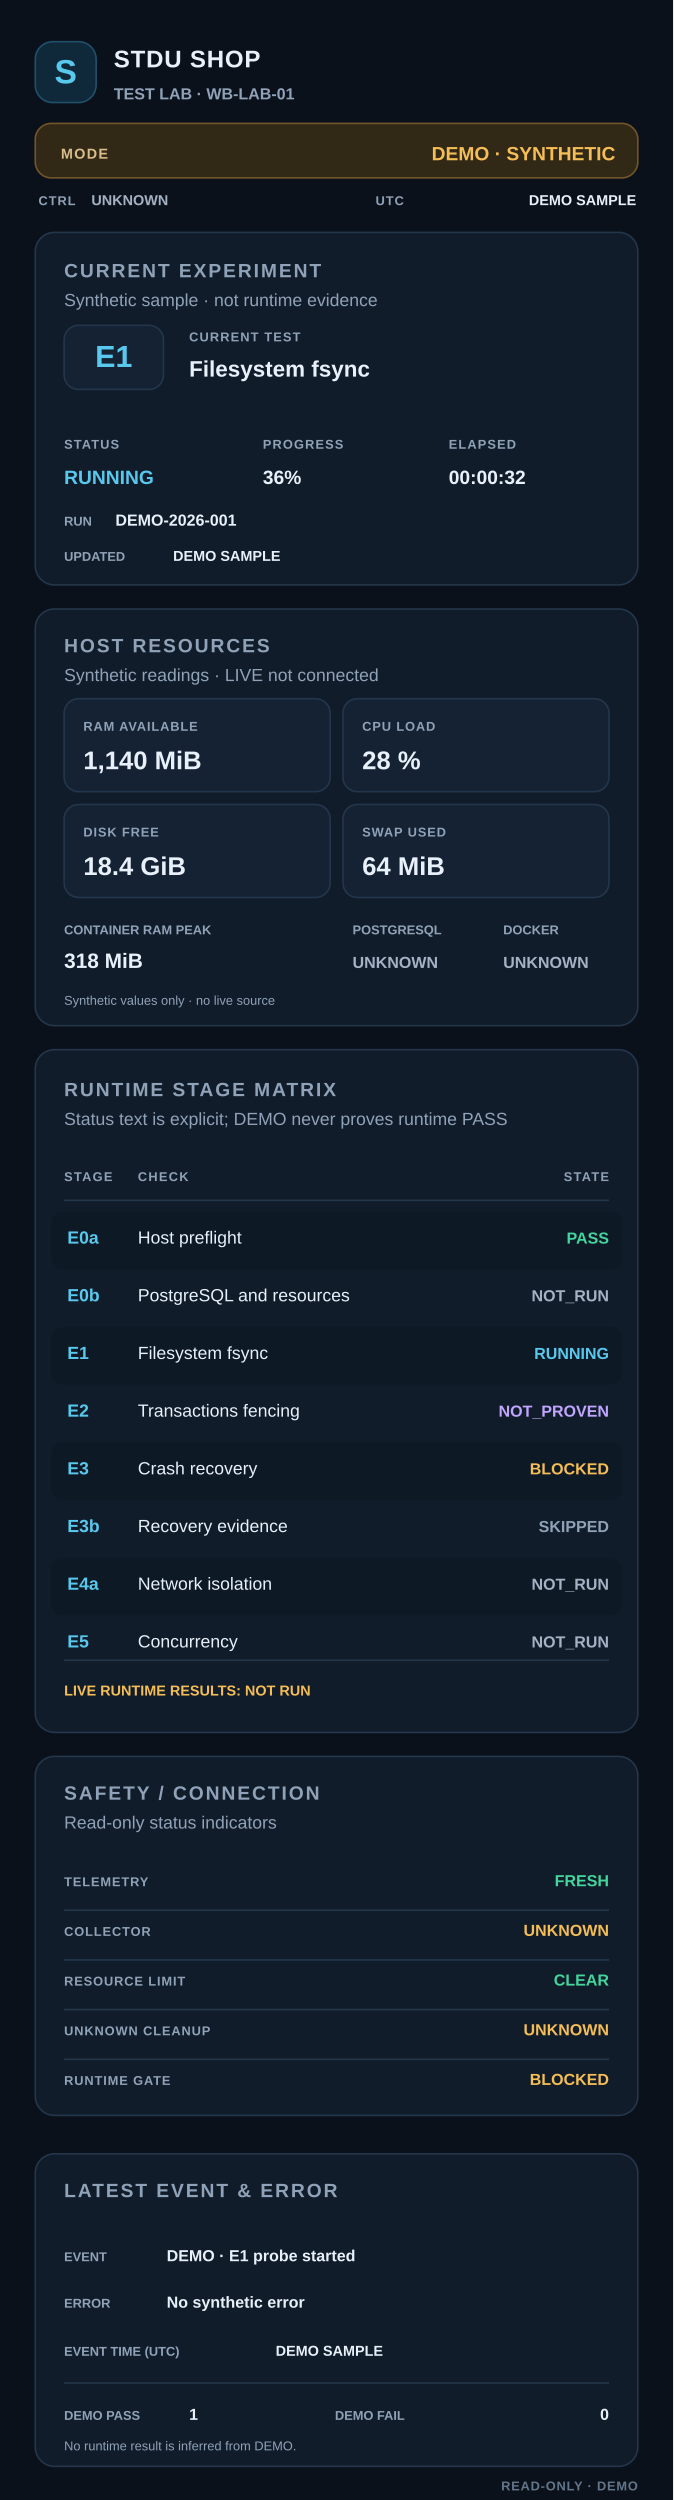
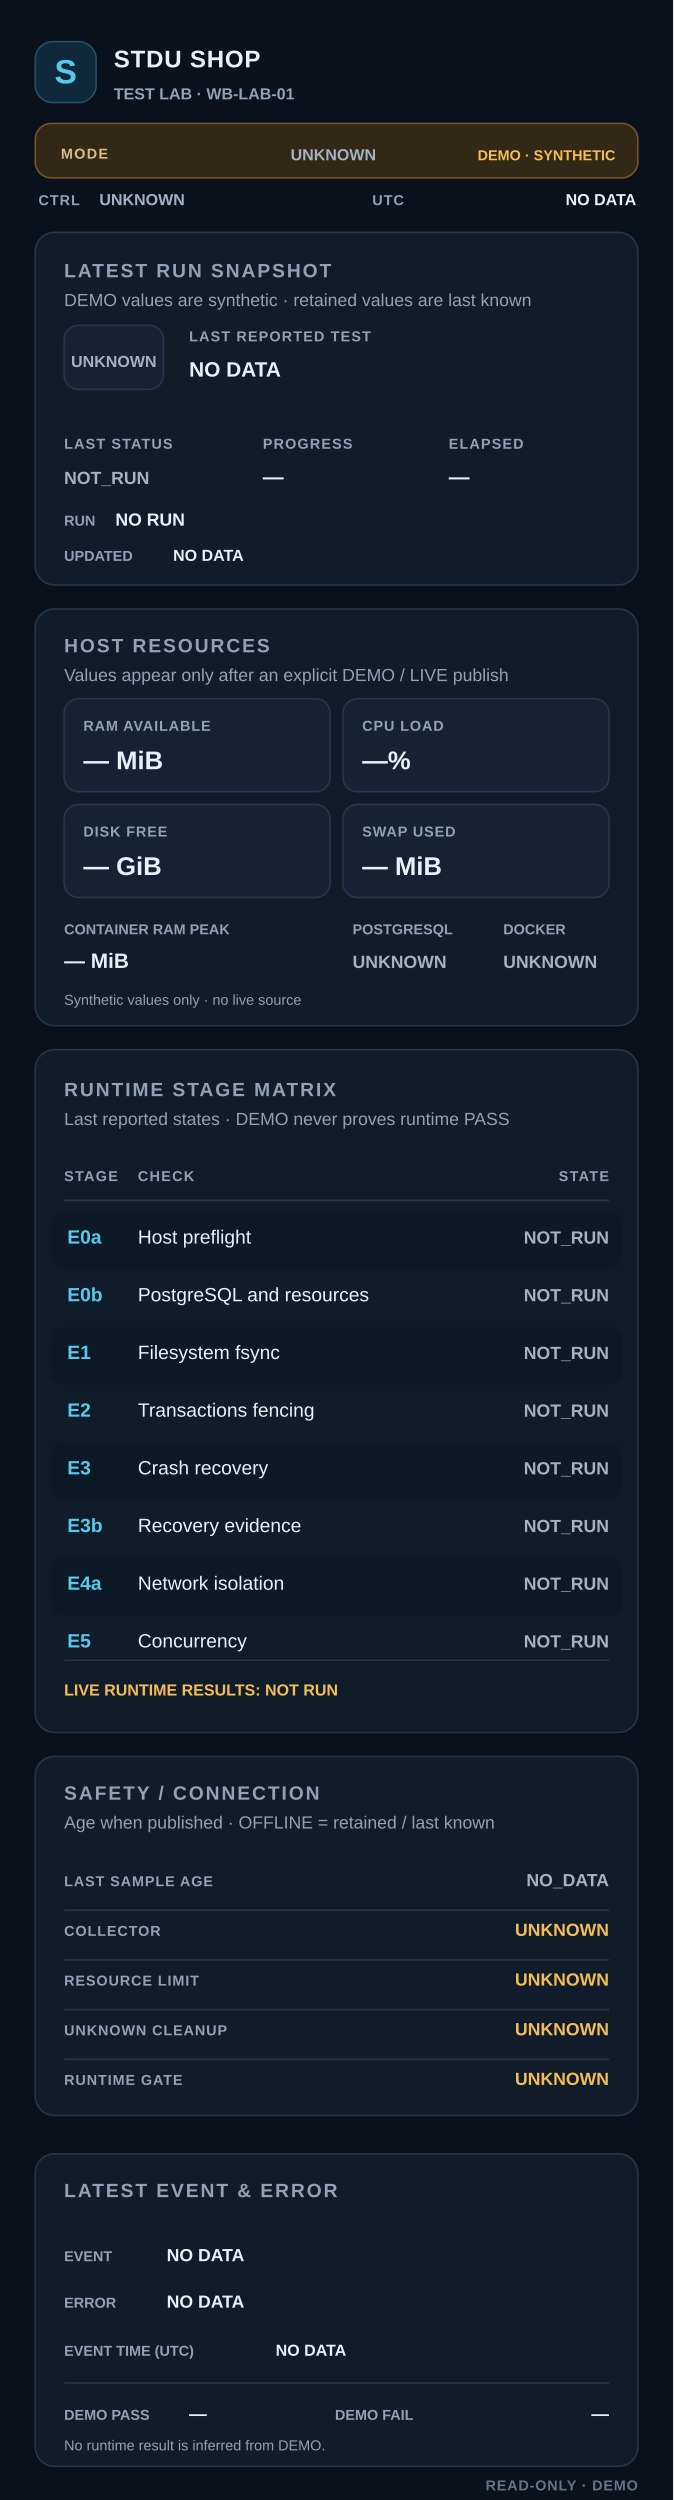
<svg xmlns="http://www.w3.org/2000/svg" width="420" height="1560" viewBox="0 0 420 1560" role="img" aria-labelledby="svg_title svg_desc">
  <style>
.panel{fill:#111c2a;stroke:#24364b;stroke-width:1}
.tile{fill:#142234;stroke:#263a50;stroke-width:1}
.label{fill:#90a2b8;font-family:Arial,Helvetica,sans-serif;font-weight:700;letter-spacing:1px}
.value{fill:#e8f0fa;font-family:Arial,Helvetica,sans-serif;font-weight:600}
.status{font-family:Arial,Helvetica,sans-serif;font-weight:700;letter-spacing:.25px}
.hairline{stroke:#24364b;stroke-width:1}
</style>
  <rect x="0" y="0" width="420" height="1560" rx="0" fill="#0b111b" />
  <rect x="22" y="26" width="38" height="38" rx="11" fill="#10293a" stroke="#20506a" stroke-width="1" />
  <text x="41" y="52" font-family="Arial, Helvetica, sans-serif" font-size="21" font-weight="700" fill="#59c8ed" text-anchor="middle">S</text>
  <text x="71" y="42" font-family="Arial, Helvetica, sans-serif" font-size="15" font-weight="700" fill="#e8f0fa" text-anchor="start" letter-spacing="0.5">STDU SHOP</text>
  <text x="71" y="62" font-family="Arial, Helvetica, sans-serif" font-size="10" font-weight="600" fill="#90a2b8" text-anchor="start">TEST LAB · WB-LAB-01</text>
  <rect x="22" y="77" width="376" height="34" rx="10" fill="#322816" stroke="#73552b" stroke-width="1" />
  <text x="38" y="99" font-family="Arial, Helvetica, sans-serif" font-size="9" font-weight="700" fill="#d9bd8a" text-anchor="start" letter-spacing="0.8">MODE</text>
-   <text id="dash_mode" x="384" y="100" font-family="Arial, Helvetica, sans-serif" font-size="12" font-weight="700" fill="#f5bd55" text-anchor="end">DEMO · SYNTHETIC</text>
-   <text x="24" y="128" font-family="Arial, Helvetica, sans-serif" font-size="8" font-weight="700" fill="#90a2b8" text-anchor="start" letter-spacing="0.6">CTRL</text>
-   <text id="dash_controller_status" x="57" y="128" font-family="Arial, Helvetica, sans-serif" font-size="9" font-weight="700" fill="#a4b2c4" text-anchor="start">UNKNOWN</text>
-   <text x="252" y="128" font-family="Arial, Helvetica, sans-serif" font-size="8" font-weight="700" fill="#90a2b8" text-anchor="end" letter-spacing="0.6">UTC</text>
-   <text id="dash_clock" x="397" y="128" font-family="Arial, Helvetica, sans-serif" font-size="9" font-weight="600" fill="#e8f0fa" text-anchor="end">DEMO SAMPLE</text>
+   <text id="dash_mode" x="208" y="100" font-family="Arial, Helvetica, sans-serif" font-size="10" font-weight="700" fill="#a4b2c4" text-anchor="middle">UNKNOWN</text>
+   <text id="dash_demo_notice" x="384" y="100" font-family="Arial, Helvetica, sans-serif" font-size="9" font-weight="700" fill="#f5bd55" text-anchor="end">DEMO · SYNTHETIC</text>
+   <text x="24" y="128" font-family="Arial, Helvetica, sans-serif" font-size="9" font-weight="700" fill="#90a2b8" text-anchor="start" letter-spacing="0.6">CTRL</text>
+   <text id="dash_controller_status" x="62" y="128" font-family="Arial, Helvetica, sans-serif" font-size="10" font-weight="700" fill="#a4b2c4" text-anchor="start">UNKNOWN</text>
+   <text x="252" y="128" font-family="Arial, Helvetica, sans-serif" font-size="9" font-weight="700" fill="#90a2b8" text-anchor="end" letter-spacing="0.6">UTC</text>
+   <text id="dash_clock" x="397" y="128" font-family="Arial, Helvetica, sans-serif" font-size="10" font-weight="600" fill="#e8f0fa" text-anchor="end">NO DATA</text>
  <rect x="22" y="145" width="376" height="220" rx="12" fill="#111c2a" stroke="#24364b" stroke-width="1" />
-   <text x="40" y="173" font-family="Arial, Helvetica, sans-serif" font-size="12" font-weight="700" fill="#90a2b8" text-anchor="start" letter-spacing="1.2">CURRENT EXPERIMENT</text>
-   <text x="40" y="191" font-family="Arial, Helvetica, sans-serif" font-size="11" font-weight="400" fill="#90a2b8" text-anchor="start">Synthetic sample · not runtime evidence</text>
+   <text x="40" y="173" font-family="Arial, Helvetica, sans-serif" font-size="12" font-weight="700" fill="#90a2b8" text-anchor="start" letter-spacing="1.2">LATEST RUN SNAPSHOT</text>
+   <text x="40" y="191" font-family="Arial, Helvetica, sans-serif" font-size="11" font-weight="400" fill="#90a2b8" text-anchor="start">DEMO values are synthetic · retained values are last known</text>
  <rect x="40" y="203" width="62" height="40" rx="9" fill="#142234" stroke="#24364b" stroke-width="1" />
-   <text id="dash_stage" x="71" y="229" font-family="Arial, Helvetica, sans-serif" font-size="19" font-weight="700" fill="#59c8ed" text-anchor="middle">E1</text>
-   <text x="118" y="213" font-family="Arial, Helvetica, sans-serif" font-size="8" font-weight="700" fill="#90a2b8" text-anchor="start" letter-spacing="0.7">CURRENT TEST</text>
-   <text id="dash_current_test" x="118" y="235" font-family="Arial, Helvetica, sans-serif" font-size="14" font-weight="700" fill="#e8f0fa" text-anchor="start">Filesystem fsync</text>
+   <text id="dash_stage" x="71" y="229" font-family="Arial, Helvetica, sans-serif" font-size="10" font-weight="700" fill="#a4b2c4" text-anchor="middle">UNKNOWN</text>
+   <text x="118" y="213" font-family="Arial, Helvetica, sans-serif" font-size="9" font-weight="700" fill="#90a2b8" text-anchor="start" letter-spacing="0.7">LAST REPORTED TEST</text>
+   <text id="dash_current_test" x="118" y="235" font-family="Arial, Helvetica, sans-serif" font-size="13" font-weight="700" fill="#e8f0fa" text-anchor="start">NO DATA</text>
  <path d="M40 257H380" fill="none" stroke="257" stroke-width="1" />
-   <text x="40" y="280" font-family="Arial, Helvetica, sans-serif" font-size="8" font-weight="700" fill="#90a2b8" text-anchor="start" letter-spacing="0.7">STATUS</text>
-   <text id="dash_run_status" x="40" y="302" font-family="Arial, Helvetica, sans-serif" font-size="12" font-weight="700" fill="#59c8ed" text-anchor="start">RUNNING</text>
-   <text x="164" y="280" font-family="Arial, Helvetica, sans-serif" font-size="8" font-weight="700" fill="#90a2b8" text-anchor="start" letter-spacing="0.7">PROGRESS</text>
-   <text id="dash_progress" x="164" y="302" font-family="Arial, Helvetica, sans-serif" font-size="12" font-weight="700" fill="#e8f0fa" text-anchor="start">36%</text>
-   <text x="280" y="280" font-family="Arial, Helvetica, sans-serif" font-size="8" font-weight="700" fill="#90a2b8" text-anchor="start" letter-spacing="0.7">ELAPSED</text>
-   <text id="dash_elapsed" x="280" y="302" font-family="Arial, Helvetica, sans-serif" font-size="12" font-weight="700" fill="#e8f0fa" text-anchor="start">00:00:32</text>
-   <text x="40" y="328" font-family="Arial, Helvetica, sans-serif" font-size="8" font-weight="700" fill="#90a2b8" text-anchor="start">RUN</text>
-   <text id="dash_run_id" x="72" y="328" font-family="Arial, Helvetica, sans-serif" font-size="10" font-weight="600" fill="#e8f0fa" text-anchor="start">DEMO-2026-001</text>
-   <text x="40" y="350" font-family="Arial, Helvetica, sans-serif" font-size="8" font-weight="700" fill="#90a2b8" text-anchor="start">UPDATED</text>
-   <text id="dash_last_update" x="108" y="350" font-family="Arial, Helvetica, sans-serif" font-size="9" font-weight="600" fill="#e8f0fa" text-anchor="start">DEMO SAMPLE</text>
+   <text x="40" y="280" font-family="Arial, Helvetica, sans-serif" font-size="9" font-weight="700" fill="#90a2b8" text-anchor="start" letter-spacing="0.7">LAST STATUS</text>
+   <text id="dash_run_status" x="40" y="302" font-family="Arial, Helvetica, sans-serif" font-size="11" font-weight="700" fill="#a4b2c4" text-anchor="start">NOT_RUN</text>
+   <text x="164" y="280" font-family="Arial, Helvetica, sans-serif" font-size="9" font-weight="700" fill="#90a2b8" text-anchor="start" letter-spacing="0.7">PROGRESS</text>
+   <text id="dash_progress" x="164" y="302" font-family="Arial, Helvetica, sans-serif" font-size="13" font-weight="700" fill="#e8f0fa" text-anchor="start">—</text>
+   <text x="280" y="280" font-family="Arial, Helvetica, sans-serif" font-size="9" font-weight="700" fill="#90a2b8" text-anchor="start" letter-spacing="0.7">ELAPSED</text>
+   <text id="dash_elapsed" x="280" y="302" font-family="Arial, Helvetica, sans-serif" font-size="13" font-weight="700" fill="#e8f0fa" text-anchor="start">—</text>
+   <text x="40" y="328" font-family="Arial, Helvetica, sans-serif" font-size="9" font-weight="700" fill="#90a2b8" text-anchor="start">RUN</text>
+   <text id="dash_run_id" x="72" y="328" font-family="Arial, Helvetica, sans-serif" font-size="11" font-weight="600" fill="#e8f0fa" text-anchor="start">NO RUN</text>
+   <text x="40" y="350" font-family="Arial, Helvetica, sans-serif" font-size="9" font-weight="700" fill="#90a2b8" text-anchor="start">UPDATED</text>
+   <text id="dash_last_update" x="108" y="350" font-family="Arial, Helvetica, sans-serif" font-size="10" font-weight="600" fill="#e8f0fa" text-anchor="start">NO DATA</text>
  <rect x="22" y="380" width="376" height="260" rx="12" fill="#111c2a" stroke="#24364b" stroke-width="1" />
  <text x="40" y="407" font-family="Arial, Helvetica, sans-serif" font-size="12" font-weight="700" fill="#90a2b8" text-anchor="start" letter-spacing="1.2">HOST RESOURCES</text>
-   <text x="40" y="425" font-family="Arial, Helvetica, sans-serif" font-size="11" font-weight="400" fill="#90a2b8" text-anchor="start">Synthetic readings · LIVE not connected</text>
+   <text x="40" y="425" font-family="Arial, Helvetica, sans-serif" font-size="11" font-weight="400" fill="#90a2b8" text-anchor="start">Values appear only after an explicit DEMO / LIVE publish</text>
  <rect x="40" y="436" width="166" height="58" rx="9" fill="#142234" stroke="#24364b" stroke-width="1" />
-   <text x="52" y="456" font-family="Arial, Helvetica, sans-serif" font-size="8" font-weight="700" fill="#90a2b8" text-anchor="start" letter-spacing="0.55">RAM AVAILABLE</text>
-   <text id="dash_ram_available" x="52" y="480" font-family="Arial, Helvetica, sans-serif" font-size="16" font-weight="700" fill="#e8f0fa" text-anchor="start">1,140 MiB</text>
+   <text x="52" y="456" font-family="Arial, Helvetica, sans-serif" font-size="9" font-weight="700" fill="#90a2b8" text-anchor="start" letter-spacing="0.55">RAM AVAILABLE</text>
+   <text id="dash_ram_available" x="52" y="480" font-family="Arial, Helvetica, sans-serif" font-size="16" font-weight="700" fill="#e8f0fa" text-anchor="start">— MiB</text>
  <rect x="214" y="436" width="166" height="58" rx="9" fill="#142234" stroke="#24364b" stroke-width="1" />
-   <text x="226" y="456" font-family="Arial, Helvetica, sans-serif" font-size="8" font-weight="700" fill="#90a2b8" text-anchor="start" letter-spacing="0.55">CPU LOAD</text>
-   <text id="dash_cpu_load" x="226" y="480" font-family="Arial, Helvetica, sans-serif" font-size="16" font-weight="700" fill="#e8f0fa" text-anchor="start">28 %</text>
+   <text x="226" y="456" font-family="Arial, Helvetica, sans-serif" font-size="9" font-weight="700" fill="#90a2b8" text-anchor="start" letter-spacing="0.55">CPU LOAD</text>
+   <text id="dash_cpu_load" x="226" y="480" font-family="Arial, Helvetica, sans-serif" font-size="16" font-weight="700" fill="#e8f0fa" text-anchor="start">—%</text>
  <rect x="40" y="502" width="166" height="58" rx="9" fill="#142234" stroke="#24364b" stroke-width="1" />
-   <text x="52" y="522" font-family="Arial, Helvetica, sans-serif" font-size="8" font-weight="700" fill="#90a2b8" text-anchor="start" letter-spacing="0.55">DISK FREE</text>
-   <text id="dash_disk_free" x="52" y="546" font-family="Arial, Helvetica, sans-serif" font-size="16" font-weight="700" fill="#e8f0fa" text-anchor="start">18.4 GiB</text>
+   <text x="52" y="522" font-family="Arial, Helvetica, sans-serif" font-size="9" font-weight="700" fill="#90a2b8" text-anchor="start" letter-spacing="0.55">DISK FREE</text>
+   <text id="dash_disk_free" x="52" y="546" font-family="Arial, Helvetica, sans-serif" font-size="16" font-weight="700" fill="#e8f0fa" text-anchor="start">— GiB</text>
  <rect x="214" y="502" width="166" height="58" rx="9" fill="#142234" stroke="#24364b" stroke-width="1" />
-   <text x="226" y="522" font-family="Arial, Helvetica, sans-serif" font-size="8" font-weight="700" fill="#90a2b8" text-anchor="start" letter-spacing="0.55">SWAP USED</text>
-   <text id="dash_swap_used" x="226" y="546" font-family="Arial, Helvetica, sans-serif" font-size="16" font-weight="700" fill="#e8f0fa" text-anchor="start">64 MiB</text>
-   <text x="40" y="583" font-family="Arial, Helvetica, sans-serif" font-size="8" font-weight="700" fill="#90a2b8" text-anchor="start">CONTAINER RAM PEAK</text>
-   <text id="dash_container_peak" x="40" y="604" font-family="Arial, Helvetica, sans-serif" font-size="13" font-weight="700" fill="#e8f0fa" text-anchor="start">318 MiB</text>
-   <text x="220" y="583" font-family="Arial, Helvetica, sans-serif" font-size="8" font-weight="700" fill="#90a2b8" text-anchor="start">POSTGRESQL</text>
-   <text id="dash_pg_status" x="220" y="604" font-family="Arial, Helvetica, sans-serif" font-size="10" font-weight="700" fill="#a4b2c4" text-anchor="start">UNKNOWN</text>
-   <text x="314" y="583" font-family="Arial, Helvetica, sans-serif" font-size="8" font-weight="700" fill="#90a2b8" text-anchor="start">DOCKER</text>
-   <text id="dash_docker_status" x="314" y="604" font-family="Arial, Helvetica, sans-serif" font-size="10" font-weight="700" fill="#a4b2c4" text-anchor="start">UNKNOWN</text>
-   <text x="40" y="627" font-family="Arial, Helvetica, sans-serif" font-size="8" font-weight="400" fill="#90a2b8" text-anchor="start">Synthetic values only · no live source</text>
+   <text x="226" y="522" font-family="Arial, Helvetica, sans-serif" font-size="9" font-weight="700" fill="#90a2b8" text-anchor="start" letter-spacing="0.55">SWAP USED</text>
+   <text id="dash_swap_used" x="226" y="546" font-family="Arial, Helvetica, sans-serif" font-size="16" font-weight="700" fill="#e8f0fa" text-anchor="start">— MiB</text>
+   <text x="40" y="583" font-family="Arial, Helvetica, sans-serif" font-size="9" font-weight="700" fill="#90a2b8" text-anchor="start">CONTAINER RAM PEAK</text>
+   <text id="dash_container_peak" x="40" y="604" font-family="Arial, Helvetica, sans-serif" font-size="13" font-weight="700" fill="#e8f0fa" text-anchor="start">— MiB</text>
+   <text x="220" y="583" font-family="Arial, Helvetica, sans-serif" font-size="9" font-weight="700" fill="#90a2b8" text-anchor="start">POSTGRESQL</text>
+   <text id="dash_pg_status" x="220" y="604" font-family="Arial, Helvetica, sans-serif" font-size="11" font-weight="700" fill="#a4b2c4" text-anchor="start">UNKNOWN</text>
+   <text x="314" y="583" font-family="Arial, Helvetica, sans-serif" font-size="9" font-weight="700" fill="#90a2b8" text-anchor="start">DOCKER</text>
+   <text id="dash_docker_status" x="314" y="604" font-family="Arial, Helvetica, sans-serif" font-size="11" font-weight="700" fill="#a4b2c4" text-anchor="start">UNKNOWN</text>
+   <text x="40" y="627" font-family="Arial, Helvetica, sans-serif" font-size="9" font-weight="400" fill="#90a2b8" text-anchor="start">Synthetic values only · no live source</text>
  <rect x="22" y="655" width="376" height="426" rx="12" fill="#111c2a" stroke="#24364b" stroke-width="1" />
  <text x="40" y="684" font-family="Arial, Helvetica, sans-serif" font-size="12" font-weight="700" fill="#90a2b8" text-anchor="start" letter-spacing="1.2">RUNTIME STAGE MATRIX</text>
-   <text x="40" y="702" font-family="Arial, Helvetica, sans-serif" font-size="11" font-weight="400" fill="#90a2b8" text-anchor="start">Status text is explicit; DEMO never proves runtime PASS</text>
-   <text x="40" y="737" font-family="Arial, Helvetica, sans-serif" font-size="8" font-weight="700" fill="#90a2b8" text-anchor="start" letter-spacing="0.8">STAGE</text>
-   <text x="86" y="737" font-family="Arial, Helvetica, sans-serif" font-size="8" font-weight="700" fill="#90a2b8" text-anchor="start" letter-spacing="0.8">CHECK</text>
-   <text x="380" y="737" font-family="Arial, Helvetica, sans-serif" font-size="8" font-weight="700" fill="#90a2b8" text-anchor="end" letter-spacing="0.8">STATE</text>
+   <text x="40" y="702" font-family="Arial, Helvetica, sans-serif" font-size="11" font-weight="400" fill="#90a2b8" text-anchor="start">Last reported states · DEMO never proves runtime PASS</text>
+   <text x="40" y="737" font-family="Arial, Helvetica, sans-serif" font-size="9" font-weight="700" fill="#90a2b8" text-anchor="start" letter-spacing="0.8">STAGE</text>
+   <text x="86" y="737" font-family="Arial, Helvetica, sans-serif" font-size="9" font-weight="700" fill="#90a2b8" text-anchor="start" letter-spacing="0.8">CHECK</text>
+   <text x="380" y="737" font-family="Arial, Helvetica, sans-serif" font-size="9" font-weight="700" fill="#90a2b8" text-anchor="end" letter-spacing="0.8">STATE</text>
  <path d="M40 749H380" fill="none" stroke="#24364b" stroke-width="1" />
  <rect x="32" y="756" width="356" height="36" rx="7" fill="#0e1926" />
-   <text x="42" y="776" font-family="Arial, Helvetica, sans-serif" font-size="11" font-weight="700" fill="#59c8ed" text-anchor="start">E0a</text>
-   <text id="dash_stage_E0a_label" x="86" y="776" font-family="Arial, Helvetica, sans-serif" font-size="11" font-weight="500" fill="#e8f0fa" text-anchor="start">Host preflight</text>
-   <text id="dash_stage_E0a_status" x="380" y="776" font-family="Arial, Helvetica, sans-serif" font-size="10" font-weight="700" fill="#43d59c" text-anchor="end">PASS</text>
-   <text x="42" y="812" font-family="Arial, Helvetica, sans-serif" font-size="11" font-weight="700" fill="#59c8ed" text-anchor="start">E0b</text>
-   <text id="dash_stage_E0b_label" x="86" y="812" font-family="Arial, Helvetica, sans-serif" font-size="11" font-weight="500" fill="#e8f0fa" text-anchor="start">PostgreSQL and resources</text>
-   <text id="dash_stage_E0b_status" x="380" y="812" font-family="Arial, Helvetica, sans-serif" font-size="10" font-weight="700" fill="#a4b2c4" text-anchor="end">NOT_RUN</text>
+   <text x="42" y="776" font-family="Arial, Helvetica, sans-serif" font-size="12" font-weight="700" fill="#59c8ed" text-anchor="start">E0a</text>
+   <text id="dash_stage_E0a_label" x="86" y="776" font-family="Arial, Helvetica, sans-serif" font-size="12" font-weight="500" fill="#e8f0fa" text-anchor="start">Host preflight</text>
+   <text id="dash_stage_E0a_status" x="380" y="776" font-family="Arial, Helvetica, sans-serif" font-size="11" font-weight="700" fill="#a4b2c4" text-anchor="end">NOT_RUN</text>
+   <text x="42" y="812" font-family="Arial, Helvetica, sans-serif" font-size="12" font-weight="700" fill="#59c8ed" text-anchor="start">E0b</text>
+   <text id="dash_stage_E0b_label" x="86" y="812" font-family="Arial, Helvetica, sans-serif" font-size="12" font-weight="500" fill="#e8f0fa" text-anchor="start">PostgreSQL and resources</text>
+   <text id="dash_stage_E0b_status" x="380" y="812" font-family="Arial, Helvetica, sans-serif" font-size="11" font-weight="700" fill="#a4b2c4" text-anchor="end">NOT_RUN</text>
  <rect x="32" y="828" width="356" height="36" rx="7" fill="#0e1926" />
-   <text x="42" y="848" font-family="Arial, Helvetica, sans-serif" font-size="11" font-weight="700" fill="#59c8ed" text-anchor="start">E1</text>
-   <text id="dash_stage_E1_label" x="86" y="848" font-family="Arial, Helvetica, sans-serif" font-size="11" font-weight="500" fill="#e8f0fa" text-anchor="start">Filesystem fsync</text>
-   <text id="dash_stage_E1_status" x="380" y="848" font-family="Arial, Helvetica, sans-serif" font-size="10" font-weight="700" fill="#59c8ed" text-anchor="end">RUNNING</text>
-   <text x="42" y="884" font-family="Arial, Helvetica, sans-serif" font-size="11" font-weight="700" fill="#59c8ed" text-anchor="start">E2</text>
-   <text id="dash_stage_E2_label" x="86" y="884" font-family="Arial, Helvetica, sans-serif" font-size="11" font-weight="500" fill="#e8f0fa" text-anchor="start">Transactions fencing</text>
-   <text id="dash_stage_E2_status" x="380" y="884" font-family="Arial, Helvetica, sans-serif" font-size="10" font-weight="700" fill="#c1a6ff" text-anchor="end">NOT_PROVEN</text>
+   <text x="42" y="848" font-family="Arial, Helvetica, sans-serif" font-size="12" font-weight="700" fill="#59c8ed" text-anchor="start">E1</text>
+   <text id="dash_stage_E1_label" x="86" y="848" font-family="Arial, Helvetica, sans-serif" font-size="12" font-weight="500" fill="#e8f0fa" text-anchor="start">Filesystem fsync</text>
+   <text id="dash_stage_E1_status" x="380" y="848" font-family="Arial, Helvetica, sans-serif" font-size="11" font-weight="700" fill="#a4b2c4" text-anchor="end">NOT_RUN</text>
+   <text x="42" y="884" font-family="Arial, Helvetica, sans-serif" font-size="12" font-weight="700" fill="#59c8ed" text-anchor="start">E2</text>
+   <text id="dash_stage_E2_label" x="86" y="884" font-family="Arial, Helvetica, sans-serif" font-size="12" font-weight="500" fill="#e8f0fa" text-anchor="start">Transactions fencing</text>
+   <text id="dash_stage_E2_status" x="380" y="884" font-family="Arial, Helvetica, sans-serif" font-size="11" font-weight="700" fill="#a4b2c4" text-anchor="end">NOT_RUN</text>
  <rect x="32" y="900" width="356" height="36" rx="7" fill="#0e1926" />
-   <text x="42" y="920" font-family="Arial, Helvetica, sans-serif" font-size="11" font-weight="700" fill="#59c8ed" text-anchor="start">E3</text>
-   <text id="dash_stage_E3_label" x="86" y="920" font-family="Arial, Helvetica, sans-serif" font-size="11" font-weight="500" fill="#e8f0fa" text-anchor="start">Crash recovery</text>
-   <text id="dash_stage_E3_status" x="380" y="920" font-family="Arial, Helvetica, sans-serif" font-size="10" font-weight="700" fill="#f5bd55" text-anchor="end">BLOCKED</text>
-   <text x="42" y="956" font-family="Arial, Helvetica, sans-serif" font-size="11" font-weight="700" fill="#59c8ed" text-anchor="start">E3b</text>
-   <text id="dash_stage_E3b_label" x="86" y="956" font-family="Arial, Helvetica, sans-serif" font-size="11" font-weight="500" fill="#e8f0fa" text-anchor="start">Recovery evidence</text>
-   <text id="dash_stage_E3b_status" x="380" y="956" font-family="Arial, Helvetica, sans-serif" font-size="10" font-weight="700" fill="#90a2b8" text-anchor="end">SKIPPED</text>
+   <text x="42" y="920" font-family="Arial, Helvetica, sans-serif" font-size="12" font-weight="700" fill="#59c8ed" text-anchor="start">E3</text>
+   <text id="dash_stage_E3_label" x="86" y="920" font-family="Arial, Helvetica, sans-serif" font-size="12" font-weight="500" fill="#e8f0fa" text-anchor="start">Crash recovery</text>
+   <text id="dash_stage_E3_status" x="380" y="920" font-family="Arial, Helvetica, sans-serif" font-size="11" font-weight="700" fill="#a4b2c4" text-anchor="end">NOT_RUN</text>
+   <text x="42" y="956" font-family="Arial, Helvetica, sans-serif" font-size="12" font-weight="700" fill="#59c8ed" text-anchor="start">E3b</text>
+   <text id="dash_stage_E3b_label" x="86" y="956" font-family="Arial, Helvetica, sans-serif" font-size="12" font-weight="500" fill="#e8f0fa" text-anchor="start">Recovery evidence</text>
+   <text id="dash_stage_E3b_status" x="380" y="956" font-family="Arial, Helvetica, sans-serif" font-size="11" font-weight="700" fill="#a4b2c4" text-anchor="end">NOT_RUN</text>
  <rect x="32" y="972" width="356" height="36" rx="7" fill="#0e1926" />
-   <text x="42" y="992" font-family="Arial, Helvetica, sans-serif" font-size="11" font-weight="700" fill="#59c8ed" text-anchor="start">E4a</text>
-   <text id="dash_stage_E4a_label" x="86" y="992" font-family="Arial, Helvetica, sans-serif" font-size="11" font-weight="500" fill="#e8f0fa" text-anchor="start">Network isolation</text>
-   <text id="dash_stage_E4a_status" x="380" y="992" font-family="Arial, Helvetica, sans-serif" font-size="10" font-weight="700" fill="#a4b2c4" text-anchor="end">NOT_RUN</text>
-   <text x="42" y="1028" font-family="Arial, Helvetica, sans-serif" font-size="11" font-weight="700" fill="#59c8ed" text-anchor="start">E5</text>
-   <text id="dash_stage_E5_label" x="86" y="1028" font-family="Arial, Helvetica, sans-serif" font-size="11" font-weight="500" fill="#e8f0fa" text-anchor="start">Concurrency</text>
-   <text id="dash_stage_E5_status" x="380" y="1028" font-family="Arial, Helvetica, sans-serif" font-size="10" font-weight="700" fill="#a4b2c4" text-anchor="end">NOT_RUN</text>
+   <text x="42" y="992" font-family="Arial, Helvetica, sans-serif" font-size="12" font-weight="700" fill="#59c8ed" text-anchor="start">E4a</text>
+   <text id="dash_stage_E4a_label" x="86" y="992" font-family="Arial, Helvetica, sans-serif" font-size="12" font-weight="500" fill="#e8f0fa" text-anchor="start">Network isolation</text>
+   <text id="dash_stage_E4a_status" x="380" y="992" font-family="Arial, Helvetica, sans-serif" font-size="11" font-weight="700" fill="#a4b2c4" text-anchor="end">NOT_RUN</text>
+   <text x="42" y="1028" font-family="Arial, Helvetica, sans-serif" font-size="12" font-weight="700" fill="#59c8ed" text-anchor="start">E5</text>
+   <text id="dash_stage_E5_label" x="86" y="1028" font-family="Arial, Helvetica, sans-serif" font-size="12" font-weight="500" fill="#e8f0fa" text-anchor="start">Concurrency</text>
+   <text id="dash_stage_E5_status" x="380" y="1028" font-family="Arial, Helvetica, sans-serif" font-size="11" font-weight="700" fill="#a4b2c4" text-anchor="end">NOT_RUN</text>
  <path d="M40 1036H380" fill="none" stroke="#24364b" stroke-width="1" />
-   <text x="40" y="1058" font-family="Arial, Helvetica, sans-serif" font-size="9" font-weight="700" fill="#f5bd55" text-anchor="start">LIVE RUNTIME RESULTS: NOT RUN</text>
+   <text x="40" y="1058" font-family="Arial, Helvetica, sans-serif" font-size="10" font-weight="700" fill="#f5bd55" text-anchor="start">LIVE RUNTIME RESULTS: NOT RUN</text>
  <rect x="22" y="1096" width="376" height="224" rx="12" fill="#111c2a" stroke="#24364b" stroke-width="1" />
  <text x="40" y="1123" font-family="Arial, Helvetica, sans-serif" font-size="12" font-weight="700" fill="#90a2b8" text-anchor="start" letter-spacing="1.2">SAFETY / CONNECTION</text>
-   <text x="40" y="1141" font-family="Arial, Helvetica, sans-serif" font-size="11" font-weight="400" fill="#90a2b8" text-anchor="start">Read-only status indicators</text>
-   <text x="40" y="1177" font-family="Arial, Helvetica, sans-serif" font-size="8" font-weight="700" fill="#90a2b8" text-anchor="start" letter-spacing="0.55">TELEMETRY</text>
-   <text id="dash_telemetry_state" x="380" y="1177" font-family="Arial, Helvetica, sans-serif" font-size="10" font-weight="700" fill="#43d59c" text-anchor="end">FRESH</text>
+   <text x="40" y="1141" font-family="Arial, Helvetica, sans-serif" font-size="11" font-weight="400" fill="#90a2b8" text-anchor="start">Age when published · OFFLINE = retained / last known</text>
+   <text x="40" y="1177" font-family="Arial, Helvetica, sans-serif" font-size="9" font-weight="700" fill="#90a2b8" text-anchor="start" letter-spacing="0.55">LAST SAMPLE AGE</text>
+   <text id="dash_snapshot_age" x="380" y="1177" font-family="Arial, Helvetica, sans-serif" font-size="11" font-weight="700" fill="#a4b2c4" text-anchor="end">NO_DATA</text>
  <path d="M40 1192H380" fill="none" stroke="#24364b" stroke-width="1" />
-   <text x="40" y="1208" font-family="Arial, Helvetica, sans-serif" font-size="8" font-weight="700" fill="#90a2b8" text-anchor="start" letter-spacing="0.55">COLLECTOR</text>
-   <text id="dash_collector_status" x="380" y="1208" font-family="Arial, Helvetica, sans-serif" font-size="10" font-weight="700" fill="#f5bd55" text-anchor="end">UNKNOWN</text>
+   <text x="40" y="1208" font-family="Arial, Helvetica, sans-serif" font-size="9" font-weight="700" fill="#90a2b8" text-anchor="start" letter-spacing="0.55">COLLECTOR</text>
+   <text id="dash_collector_status" x="380" y="1208" font-family="Arial, Helvetica, sans-serif" font-size="11" font-weight="700" fill="#f5bd55" text-anchor="end">UNKNOWN</text>
  <path d="M40 1223H380" fill="none" stroke="#24364b" stroke-width="1" />
-   <text x="40" y="1239" font-family="Arial, Helvetica, sans-serif" font-size="8" font-weight="700" fill="#90a2b8" text-anchor="start" letter-spacing="0.55">RESOURCE LIMIT</text>
-   <text id="dash_limit_exceeded" x="380" y="1239" font-family="Arial, Helvetica, sans-serif" font-size="10" font-weight="700" fill="#43d59c" text-anchor="end">CLEAR</text>
+   <text x="40" y="1239" font-family="Arial, Helvetica, sans-serif" font-size="9" font-weight="700" fill="#90a2b8" text-anchor="start" letter-spacing="0.55">RESOURCE LIMIT</text>
+   <text id="dash_limit_exceeded" x="380" y="1239" font-family="Arial, Helvetica, sans-serif" font-size="11" font-weight="700" fill="#f5bd55" text-anchor="end">UNKNOWN</text>
  <path d="M40 1254H380" fill="none" stroke="#24364b" stroke-width="1" />
-   <text x="40" y="1270" font-family="Arial, Helvetica, sans-serif" font-size="8" font-weight="700" fill="#90a2b8" text-anchor="start" letter-spacing="0.55">UNKNOWN CLEANUP</text>
-   <text id="dash_unknown_cleanup" x="380" y="1270" font-family="Arial, Helvetica, sans-serif" font-size="10" font-weight="700" fill="#f5bd55" text-anchor="end">UNKNOWN</text>
+   <text x="40" y="1270" font-family="Arial, Helvetica, sans-serif" font-size="9" font-weight="700" fill="#90a2b8" text-anchor="start" letter-spacing="0.55">UNKNOWN CLEANUP</text>
+   <text id="dash_unknown_cleanup" x="380" y="1270" font-family="Arial, Helvetica, sans-serif" font-size="11" font-weight="700" fill="#f5bd55" text-anchor="end">UNKNOWN</text>
  <path d="M40 1285H380" fill="none" stroke="#24364b" stroke-width="1" />
-   <text x="40" y="1301" font-family="Arial, Helvetica, sans-serif" font-size="8" font-weight="700" fill="#90a2b8" text-anchor="start" letter-spacing="0.55">RUNTIME GATE</text>
-   <text id="dash_runtime_blocked" x="380" y="1301" font-family="Arial, Helvetica, sans-serif" font-size="10" font-weight="700" fill="#f5bd55" text-anchor="end">BLOCKED</text>
+   <text x="40" y="1301" font-family="Arial, Helvetica, sans-serif" font-size="9" font-weight="700" fill="#90a2b8" text-anchor="start" letter-spacing="0.55">RUNTIME GATE</text>
+   <text id="dash_runtime_blocked" x="380" y="1301" font-family="Arial, Helvetica, sans-serif" font-size="11" font-weight="700" fill="#f5bd55" text-anchor="end">UNKNOWN</text>
  <rect x="22" y="1344" width="376" height="195" rx="12" fill="#111c2a" stroke="#24364b" stroke-width="1" />
  <text x="40" y="1371" font-family="Arial, Helvetica, sans-serif" font-size="12" font-weight="700" fill="#90a2b8" text-anchor="start" letter-spacing="1.2">LATEST EVENT &amp; ERROR</text>
-   <text x="40" y="1411" font-family="Arial, Helvetica, sans-serif" font-size="8" font-weight="700" fill="#90a2b8" text-anchor="start">EVENT</text>
-   <text id="dash_last_event" x="104" y="1411" font-family="Arial, Helvetica, sans-serif" font-size="10" font-weight="600" fill="#e8f0fa" text-anchor="start">DEMO · E1 probe started</text>
-   <text x="40" y="1440" font-family="Arial, Helvetica, sans-serif" font-size="8" font-weight="700" fill="#90a2b8" text-anchor="start">ERROR</text>
-   <text id="dash_last_error" x="104" y="1440" font-family="Arial, Helvetica, sans-serif" font-size="10" font-weight="600" fill="#e8f0fa" text-anchor="start">No synthetic error</text>
-   <text x="40" y="1470" font-family="Arial, Helvetica, sans-serif" font-size="8" font-weight="700" fill="#90a2b8" text-anchor="start">EVENT TIME (UTC)</text>
-   <text id="dash_event_time" x="172" y="1470" font-family="Arial, Helvetica, sans-serif" font-size="9" font-weight="600" fill="#e8f0fa" text-anchor="start">DEMO SAMPLE</text>
+   <text x="40" y="1411" font-family="Arial, Helvetica, sans-serif" font-size="9" font-weight="700" fill="#90a2b8" text-anchor="start">EVENT</text>
+   <text id="dash_last_event" x="104" y="1411" font-family="Arial, Helvetica, sans-serif" font-size="11" font-weight="600" fill="#e8f0fa" text-anchor="start">NO DATA</text>
+   <text x="40" y="1440" font-family="Arial, Helvetica, sans-serif" font-size="9" font-weight="700" fill="#90a2b8" text-anchor="start">ERROR</text>
+   <text id="dash_last_error" x="104" y="1440" font-family="Arial, Helvetica, sans-serif" font-size="11" font-weight="600" fill="#e8f0fa" text-anchor="start">NO DATA</text>
+   <text x="40" y="1470" font-family="Arial, Helvetica, sans-serif" font-size="9" font-weight="700" fill="#90a2b8" text-anchor="start">EVENT TIME (UTC)</text>
+   <text id="dash_event_time" x="172" y="1470" font-family="Arial, Helvetica, sans-serif" font-size="10" font-weight="600" fill="#e8f0fa" text-anchor="start">NO DATA</text>
  <path d="M40 1487H380" fill="none" stroke="#24364b" stroke-width="1" />
-   <text x="40" y="1510" font-family="Arial, Helvetica, sans-serif" font-size="8" font-weight="700" fill="#90a2b8" text-anchor="start">DEMO PASS</text>
-   <text id="dash_passed" x="118" y="1510" font-family="Arial, Helvetica, sans-serif" font-size="10" font-weight="700" fill="#e8f0fa" text-anchor="start">1</text>
-   <text x="209" y="1510" font-family="Arial, Helvetica, sans-serif" font-size="8" font-weight="700" fill="#90a2b8" text-anchor="start">DEMO FAIL</text>
-   <text id="dash_failed" x="380" y="1510" font-family="Arial, Helvetica, sans-serif" font-size="10" font-weight="700" fill="#e8f0fa" text-anchor="end">0</text>
-   <text x="40" y="1529" font-family="Arial, Helvetica, sans-serif" font-size="8" font-weight="400" fill="#90a2b8" text-anchor="start">No runtime result is inferred from DEMO.</text>
-   <text x="398" y="1554" font-family="Arial, Helvetica, sans-serif" font-size="8" font-weight="600" fill="#63758a" text-anchor="end" letter-spacing="0.5">READ-ONLY · DEMO</text>
+   <text x="40" y="1510" font-family="Arial, Helvetica, sans-serif" font-size="9" font-weight="700" fill="#90a2b8" text-anchor="start">DEMO PASS</text>
+   <text id="dash_passed" x="118" y="1510" font-family="Arial, Helvetica, sans-serif" font-size="11" font-weight="700" fill="#e8f0fa" text-anchor="start">—</text>
+   <text x="209" y="1510" font-family="Arial, Helvetica, sans-serif" font-size="9" font-weight="700" fill="#90a2b8" text-anchor="start">DEMO FAIL</text>
+   <text id="dash_failed" x="380" y="1510" font-family="Arial, Helvetica, sans-serif" font-size="11" font-weight="700" fill="#e8f0fa" text-anchor="end">—</text>
+   <text x="40" y="1529" font-family="Arial, Helvetica, sans-serif" font-size="9" font-weight="400" fill="#90a2b8" text-anchor="start">No runtime result is inferred from DEMO.</text>
+   <text x="398" y="1554" font-family="Arial, Helvetica, sans-serif" font-size="9" font-weight="600" fill="#63758a" text-anchor="end" letter-spacing="0.5">READ-ONLY · DEMO</text>
</svg>
